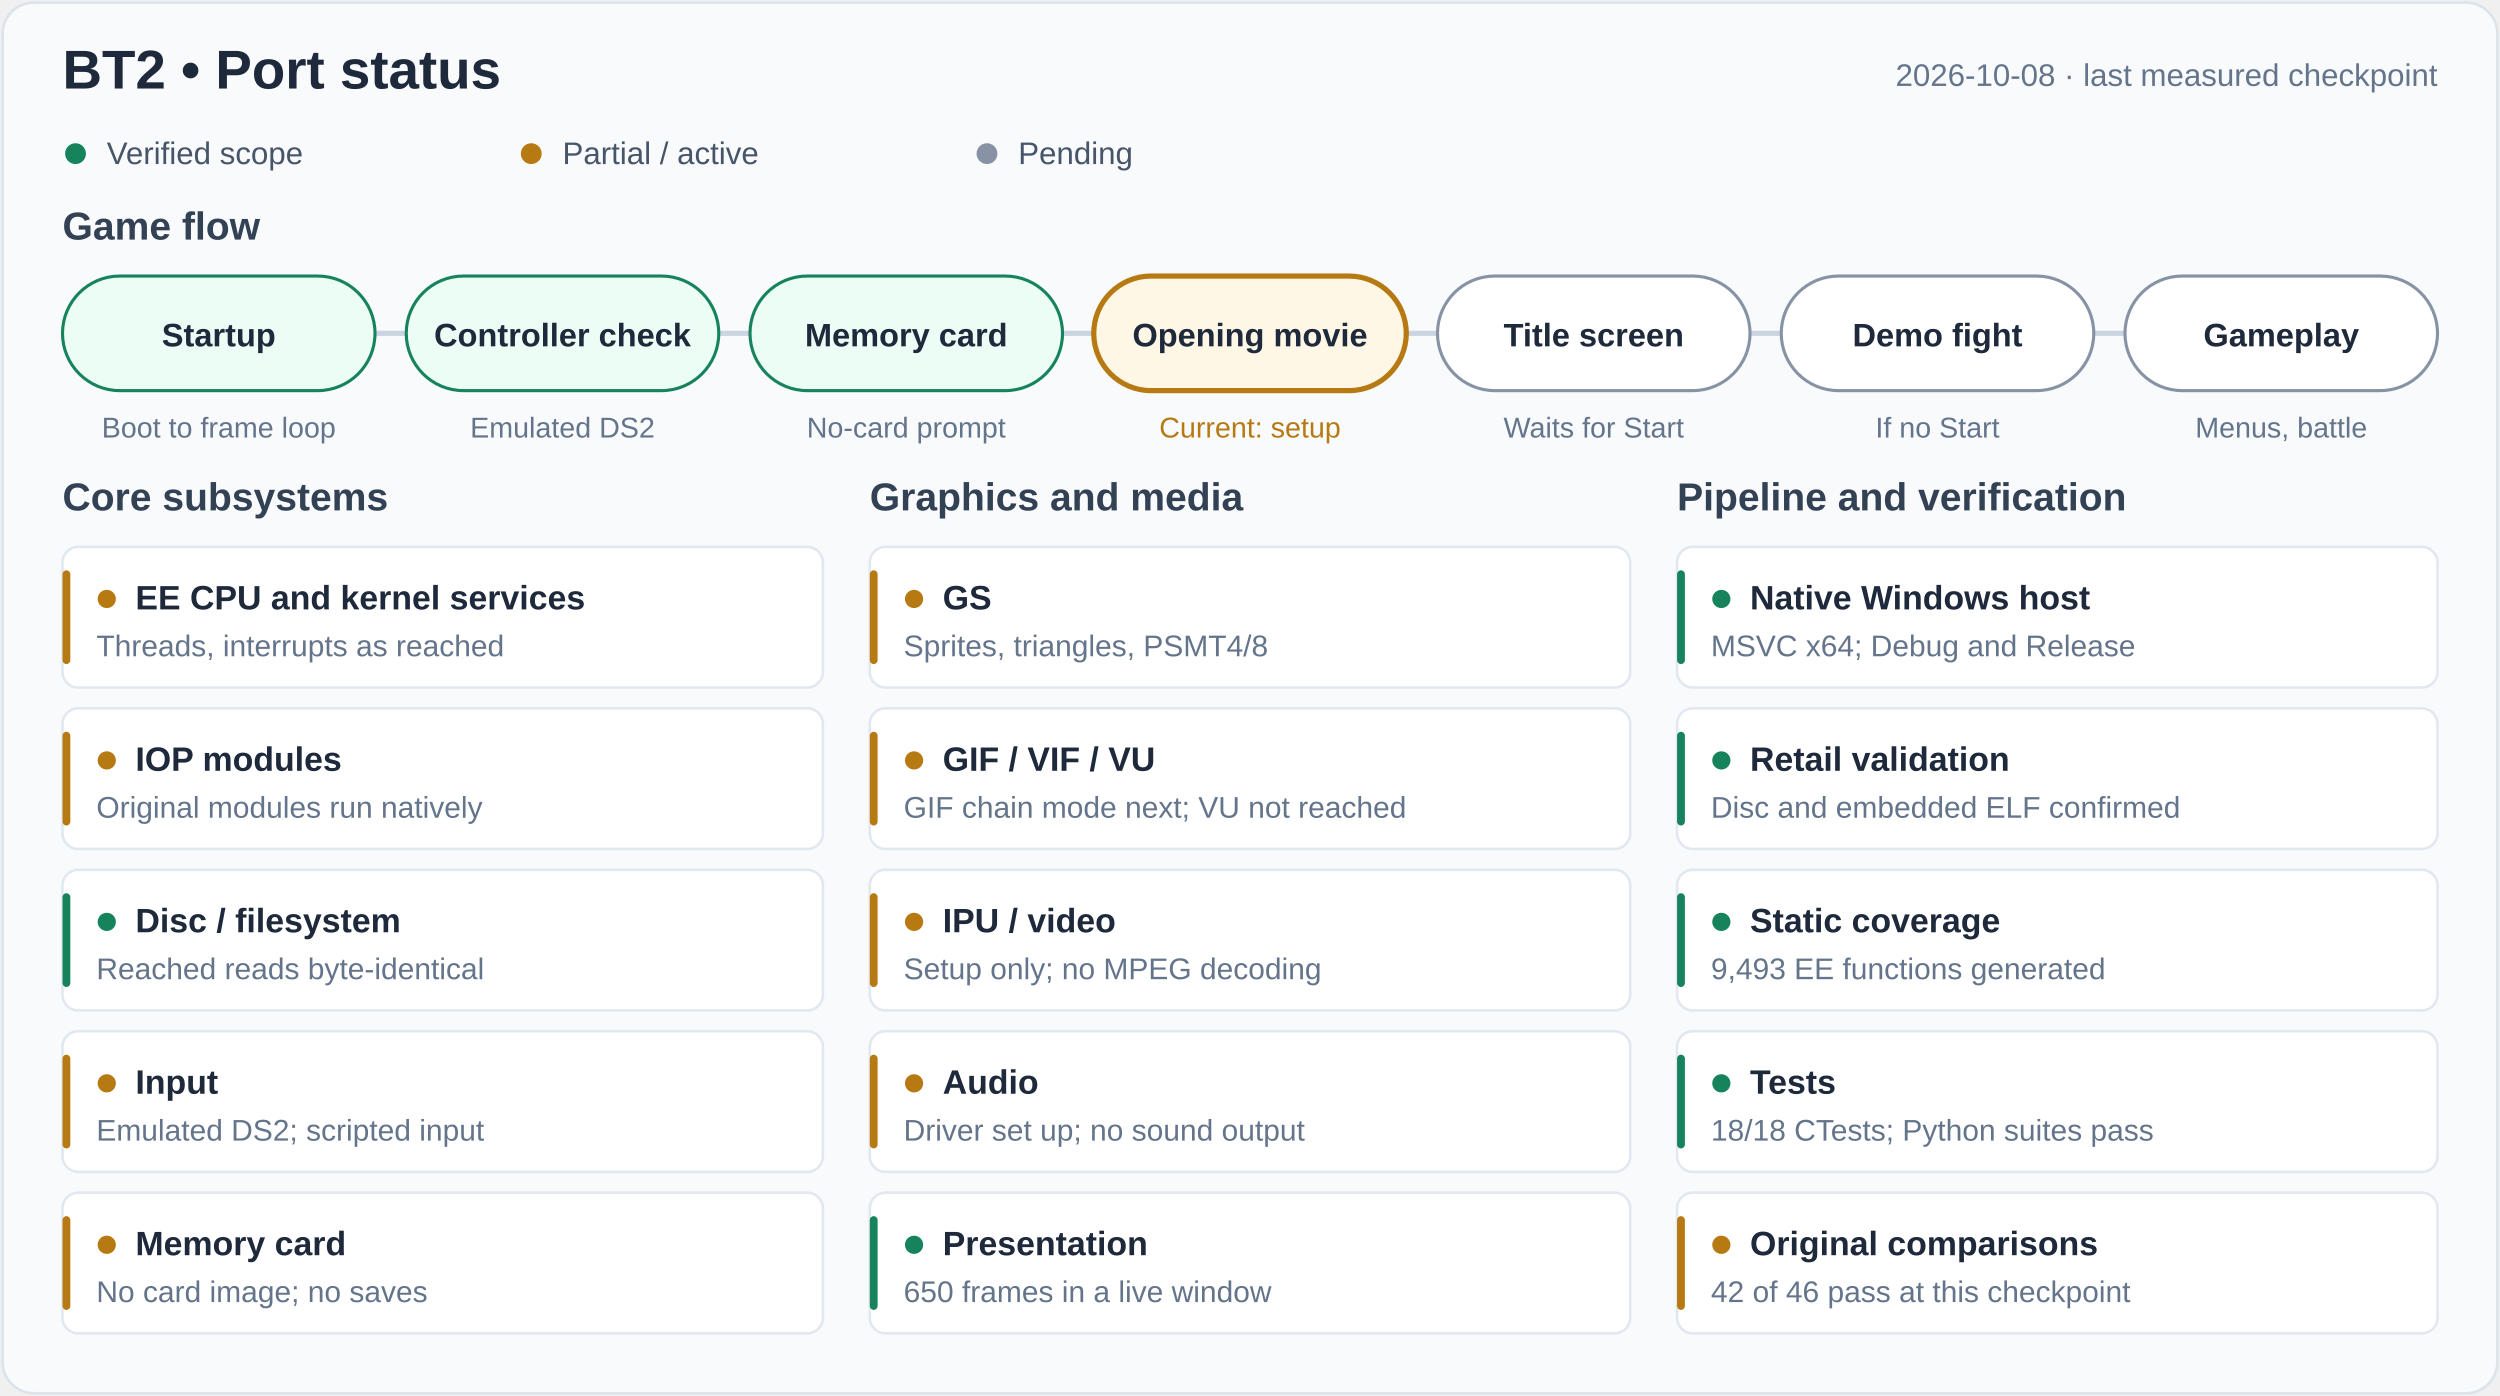
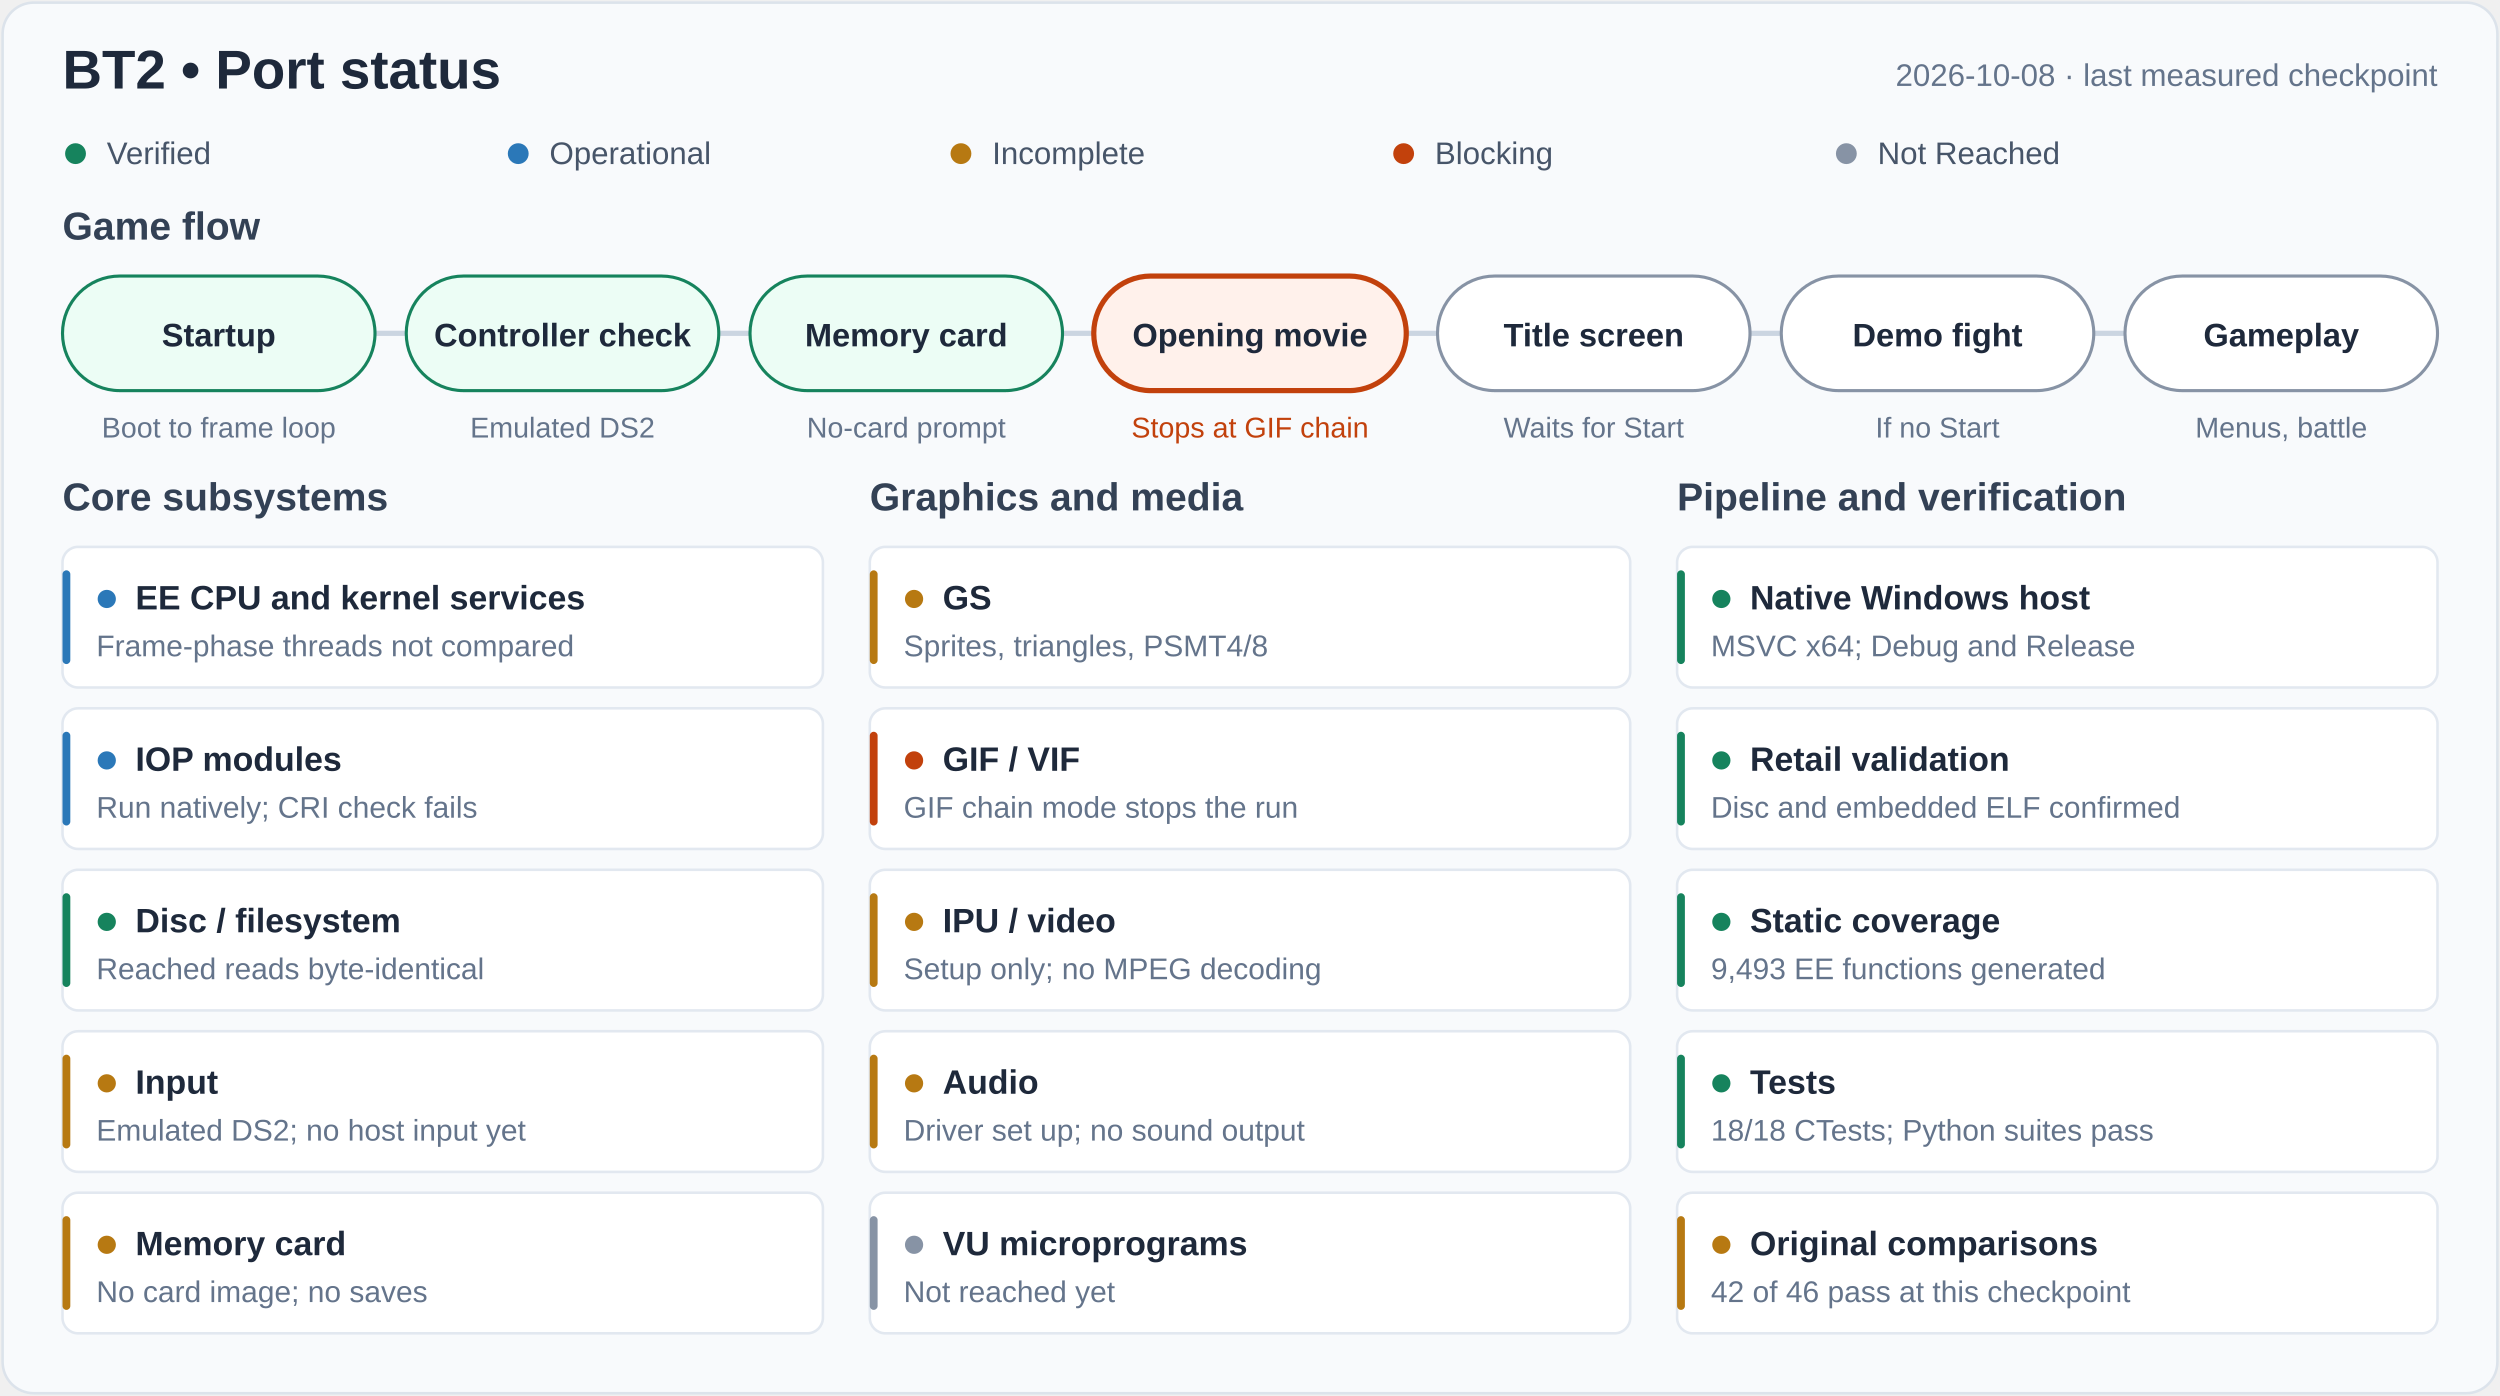
<svg xmlns="http://www.w3.org/2000/svg" width="960" height="536" viewBox="0 0 960 536" role="img" aria-labelledby="title desc">
  <rect x="1" y="1" width="958" height="534" rx="12" fill="#f8fafc" stroke="#dce3eb" />
  <g font-family="Segoe UI,Arial,sans-serif">
    <text x="24" y="34" font-size="21" font-weight="600" fill="#1e293b">BT2 • Port status</text>
    <text x="936" y="33" text-anchor="end" font-size="12" fill="#64748b">2026-10-08 · last measured checkpoint</text>
    <circle cx="29" cy="59" r="4" fill="#16835d" />
-     <text x="41" y="63" font-size="12" fill="#475569">Verified scope</text>
-     <circle cx="204" cy="59" r="4" fill="#b77912" />
-     <text x="216" y="63" font-size="12" fill="#475569">Partial / active</text>
-     <circle cx="379" cy="59" r="4" fill="#8793a5" />
-     <text x="391" y="63" font-size="12" fill="#475569">Pending</text>
+     <text x="41" y="63" font-size="12" fill="#475569">Verified</text>
+     <circle cx="199" cy="59" r="4" fill="#2b78b8" />
+     <text x="211" y="63" font-size="12" fill="#475569">Operational</text>
+     <circle cx="369" cy="59" r="4" fill="#b77912" />
+     <text x="381" y="63" font-size="12" fill="#475569">Incomplete</text>
+     <circle cx="539" cy="59" r="4" fill="#c2410c" />
+     <text x="551" y="63" font-size="12" fill="#475569">Blocking</text>
+     <circle cx="709" cy="59" r="4" fill="#8793a5" />
+     <text x="721" y="63" font-size="12" fill="#475569">Not Reached</text>
    <text x="24" y="92" font-size="15" font-weight="600" fill="#334155">Game flow</text>
    <line x1="84.0" y1="128" x2="876.0" y2="128" stroke="#cbd5e1" stroke-width="2" />
    <g>
      <rect x="24.0" y="106" width="120.0" height="44" rx="22" fill="#ecfdf5" stroke="#16835d" stroke-width="1.2" />
      <text x="84.0" y="133" text-anchor="middle" font-size="12.5" font-weight="600" fill="#1e293b">Startup</text>
      <text x="84.0" y="168" text-anchor="middle" font-size="11" fill="#64748b">Boot to frame loop</text>
    </g>
    <g>
      <rect x="156.0" y="106" width="120.0" height="44" rx="22" fill="#ecfdf5" stroke="#16835d" stroke-width="1.2" />
      <text x="216.0" y="133" text-anchor="middle" font-size="12.5" font-weight="600" fill="#1e293b">Controller check</text>
      <text x="216.0" y="168" text-anchor="middle" font-size="11" fill="#64748b">Emulated DS2</text>
    </g>
    <g>
      <rect x="288.0" y="106" width="120.0" height="44" rx="22" fill="#ecfdf5" stroke="#16835d" stroke-width="1.2" />
      <text x="348.0" y="133" text-anchor="middle" font-size="12.5" font-weight="600" fill="#1e293b">Memory card</text>
      <text x="348.0" y="168" text-anchor="middle" font-size="11" fill="#64748b">No-card prompt</text>
    </g>
    <g>
-       <rect x="420.0" y="106" width="120.0" height="44" rx="22" fill="#fff7e6" stroke="#b77912" stroke-width="2" />
+       <rect x="420.0" y="106" width="120.0" height="44" rx="22" fill="#fff1eb" stroke="#c2410c" stroke-width="2" />
      <text x="480.0" y="133" text-anchor="middle" font-size="12.5" font-weight="600" fill="#1e293b">Opening movie</text>
-       <text x="480.0" y="168" text-anchor="middle" font-size="11" fill="#b77912">Current: setup</text>
+       <text x="480.0" y="168" text-anchor="middle" font-size="11" fill="#c2410c">Stops at GIF chain</text>
    </g>
    <g>
      <rect x="552.0" y="106" width="120.0" height="44" rx="22" fill="#fff" stroke="#8793a5" stroke-width="1.2" />
      <text x="612.0" y="133" text-anchor="middle" font-size="12.5" font-weight="600" fill="#1e293b">Title screen</text>
      <text x="612.0" y="168" text-anchor="middle" font-size="11" fill="#64748b">Waits for Start</text>
    </g>
    <g>
      <rect x="684.0" y="106" width="120.0" height="44" rx="22" fill="#fff" stroke="#8793a5" stroke-width="1.2" />
      <text x="744.0" y="133" text-anchor="middle" font-size="12.5" font-weight="600" fill="#1e293b">Demo fight</text>
      <text x="744.0" y="168" text-anchor="middle" font-size="11" fill="#64748b">If no Start</text>
    </g>
    <g>
      <rect x="816.0" y="106" width="120.0" height="44" rx="22" fill="#fff" stroke="#8793a5" stroke-width="1.2" />
      <text x="876.0" y="133" text-anchor="middle" font-size="12.5" font-weight="600" fill="#1e293b">Gameplay</text>
      <text x="876.0" y="168" text-anchor="middle" font-size="11" fill="#64748b">Menus, battle</text>
    </g>
    <text x="24" y="196" font-size="15" font-weight="600" fill="#334155">Core subsystems</text>
    <g>
      <rect x="24" y="210" width="292" height="54" rx="6" fill="#fff" stroke="#e2e8f0" />
-       <rect x="24" y="219" width="3" height="36" rx="1.5" fill="#b77912" />
-       <circle cx="41" cy="230" r="3.5" fill="#b77912" />
+       <rect x="24" y="219" width="3" height="36" rx="1.5" fill="#2b78b8" />
+       <circle cx="41" cy="230" r="3.5" fill="#2b78b8" />
      <text x="52" y="234" font-size="13" font-weight="600" fill="#1e293b">EE CPU and kernel services</text>
-       <text x="37" y="252" font-size="11.5" fill="#64748b">Threads, interrupts as reached</text>
+       <text x="37" y="252" font-size="11.5" fill="#64748b">Frame-phase threads not compared</text>
    </g>
    <g>
      <rect x="24" y="272" width="292" height="54" rx="6" fill="#fff" stroke="#e2e8f0" />
-       <rect x="24" y="281" width="3" height="36" rx="1.5" fill="#b77912" />
-       <circle cx="41" cy="292" r="3.5" fill="#b77912" />
+       <rect x="24" y="281" width="3" height="36" rx="1.5" fill="#2b78b8" />
+       <circle cx="41" cy="292" r="3.5" fill="#2b78b8" />
      <text x="52" y="296" font-size="13" font-weight="600" fill="#1e293b">IOP modules</text>
-       <text x="37" y="314" font-size="11.5" fill="#64748b">Original modules run natively</text>
+       <text x="37" y="314" font-size="11.5" fill="#64748b">Run natively; CRI check fails</text>
    </g>
    <g>
      <rect x="24" y="334" width="292" height="54" rx="6" fill="#fff" stroke="#e2e8f0" />
      <rect x="24" y="343" width="3" height="36" rx="1.5" fill="#16835d" />
      <circle cx="41" cy="354" r="3.5" fill="#16835d" />
      <text x="52" y="358" font-size="13" font-weight="600" fill="#1e293b">Disc / filesystem</text>
      <text x="37" y="376" font-size="11.5" fill="#64748b">Reached reads byte-identical</text>
    </g>
    <g>
      <rect x="24" y="396" width="292" height="54" rx="6" fill="#fff" stroke="#e2e8f0" />
      <rect x="24" y="405" width="3" height="36" rx="1.5" fill="#b77912" />
      <circle cx="41" cy="416" r="3.5" fill="#b77912" />
      <text x="52" y="420" font-size="13" font-weight="600" fill="#1e293b">Input</text>
-       <text x="37" y="438" font-size="11.5" fill="#64748b">Emulated DS2; scripted input</text>
+       <text x="37" y="438" font-size="11.5" fill="#64748b">Emulated DS2; no host input yet</text>
    </g>
    <g>
      <rect x="24" y="458" width="292" height="54" rx="6" fill="#fff" stroke="#e2e8f0" />
      <rect x="24" y="467" width="3" height="36" rx="1.5" fill="#b77912" />
      <circle cx="41" cy="478" r="3.5" fill="#b77912" />
      <text x="52" y="482" font-size="13" font-weight="600" fill="#1e293b">Memory card</text>
      <text x="37" y="500" font-size="11.5" fill="#64748b">No card image; no saves</text>
    </g>
    <text x="334" y="196" font-size="15" font-weight="600" fill="#334155">Graphics and media</text>
    <g>
      <rect x="334" y="210" width="292" height="54" rx="6" fill="#fff" stroke="#e2e8f0" />
      <rect x="334" y="219" width="3" height="36" rx="1.5" fill="#b77912" />
      <circle cx="351" cy="230" r="3.5" fill="#b77912" />
      <text x="362" y="234" font-size="13" font-weight="600" fill="#1e293b">GS</text>
      <text x="347" y="252" font-size="11.5" fill="#64748b">Sprites, triangles, PSMT4/8</text>
    </g>
    <g>
      <rect x="334" y="272" width="292" height="54" rx="6" fill="#fff" stroke="#e2e8f0" />
-       <rect x="334" y="281" width="3" height="36" rx="1.5" fill="#b77912" />
-       <circle cx="351" cy="292" r="3.5" fill="#b77912" />
-       <text x="362" y="296" font-size="13" font-weight="600" fill="#1e293b">GIF / VIF / VU</text>
-       <text x="347" y="314" font-size="11.5" fill="#64748b">GIF chain mode next; VU not reached</text>
+       <rect x="334" y="281" width="3" height="36" rx="1.5" fill="#c2410c" />
+       <circle cx="351" cy="292" r="3.5" fill="#c2410c" />
+       <text x="362" y="296" font-size="13" font-weight="600" fill="#1e293b">GIF / VIF</text>
+       <text x="347" y="314" font-size="11.5" fill="#64748b">GIF chain mode stops the run</text>
    </g>
    <g>
      <rect x="334" y="334" width="292" height="54" rx="6" fill="#fff" stroke="#e2e8f0" />
      <rect x="334" y="343" width="3" height="36" rx="1.5" fill="#b77912" />
      <circle cx="351" cy="354" r="3.5" fill="#b77912" />
      <text x="362" y="358" font-size="13" font-weight="600" fill="#1e293b">IPU / video</text>
      <text x="347" y="376" font-size="11.5" fill="#64748b">Setup only; no MPEG decoding</text>
    </g>
    <g>
      <rect x="334" y="396" width="292" height="54" rx="6" fill="#fff" stroke="#e2e8f0" />
      <rect x="334" y="405" width="3" height="36" rx="1.5" fill="#b77912" />
      <circle cx="351" cy="416" r="3.5" fill="#b77912" />
      <text x="362" y="420" font-size="13" font-weight="600" fill="#1e293b">Audio</text>
      <text x="347" y="438" font-size="11.5" fill="#64748b">Driver set up; no sound output</text>
    </g>
    <g>
      <rect x="334" y="458" width="292" height="54" rx="6" fill="#fff" stroke="#e2e8f0" />
-       <rect x="334" y="467" width="3" height="36" rx="1.5" fill="#16835d" />
-       <circle cx="351" cy="478" r="3.5" fill="#16835d" />
-       <text x="362" y="482" font-size="13" font-weight="600" fill="#1e293b">Presentation</text>
-       <text x="347" y="500" font-size="11.5" fill="#64748b">650 frames in a live window</text>
+       <rect x="334" y="467" width="3" height="36" rx="1.5" fill="#8793a5" />
+       <circle cx="351" cy="478" r="3.5" fill="#8793a5" />
+       <text x="362" y="482" font-size="13" font-weight="600" fill="#1e293b">VU microprograms</text>
+       <text x="347" y="500" font-size="11.5" fill="#64748b">Not reached yet</text>
    </g>
    <text x="644" y="196" font-size="15" font-weight="600" fill="#334155">Pipeline and verification</text>
    <g>
      <rect x="644" y="210" width="292" height="54" rx="6" fill="#fff" stroke="#e2e8f0" />
      <rect x="644" y="219" width="3" height="36" rx="1.5" fill="#16835d" />
      <circle cx="661" cy="230" r="3.5" fill="#16835d" />
      <text x="672" y="234" font-size="13" font-weight="600" fill="#1e293b">Native Windows host</text>
      <text x="657" y="252" font-size="11.5" fill="#64748b">MSVC x64; Debug and Release</text>
    </g>
    <g>
      <rect x="644" y="272" width="292" height="54" rx="6" fill="#fff" stroke="#e2e8f0" />
      <rect x="644" y="281" width="3" height="36" rx="1.5" fill="#16835d" />
      <circle cx="661" cy="292" r="3.5" fill="#16835d" />
      <text x="672" y="296" font-size="13" font-weight="600" fill="#1e293b">Retail validation</text>
      <text x="657" y="314" font-size="11.5" fill="#64748b">Disc and embedded ELF confirmed</text>
    </g>
    <g>
      <rect x="644" y="334" width="292" height="54" rx="6" fill="#fff" stroke="#e2e8f0" />
      <rect x="644" y="343" width="3" height="36" rx="1.5" fill="#16835d" />
      <circle cx="661" cy="354" r="3.5" fill="#16835d" />
      <text x="672" y="358" font-size="13" font-weight="600" fill="#1e293b">Static coverage</text>
      <text x="657" y="376" font-size="11.5" fill="#64748b">9,493 EE functions generated</text>
    </g>
    <g>
      <rect x="644" y="396" width="292" height="54" rx="6" fill="#fff" stroke="#e2e8f0" />
      <rect x="644" y="405" width="3" height="36" rx="1.5" fill="#16835d" />
      <circle cx="661" cy="416" r="3.5" fill="#16835d" />
      <text x="672" y="420" font-size="13" font-weight="600" fill="#1e293b">Tests</text>
      <text x="657" y="438" font-size="11.5" fill="#64748b">18/18 CTests; Python suites pass</text>
    </g>
    <g>
      <rect x="644" y="458" width="292" height="54" rx="6" fill="#fff" stroke="#e2e8f0" />
      <rect x="644" y="467" width="3" height="36" rx="1.5" fill="#b77912" />
      <circle cx="661" cy="478" r="3.5" fill="#b77912" />
      <text x="672" y="482" font-size="13" font-weight="600" fill="#1e293b">Original comparisons</text>
      <text x="657" y="500" font-size="11.5" fill="#64748b">42 of 46 pass at this checkpoint</text>
    </g>
  </g>
</svg>
